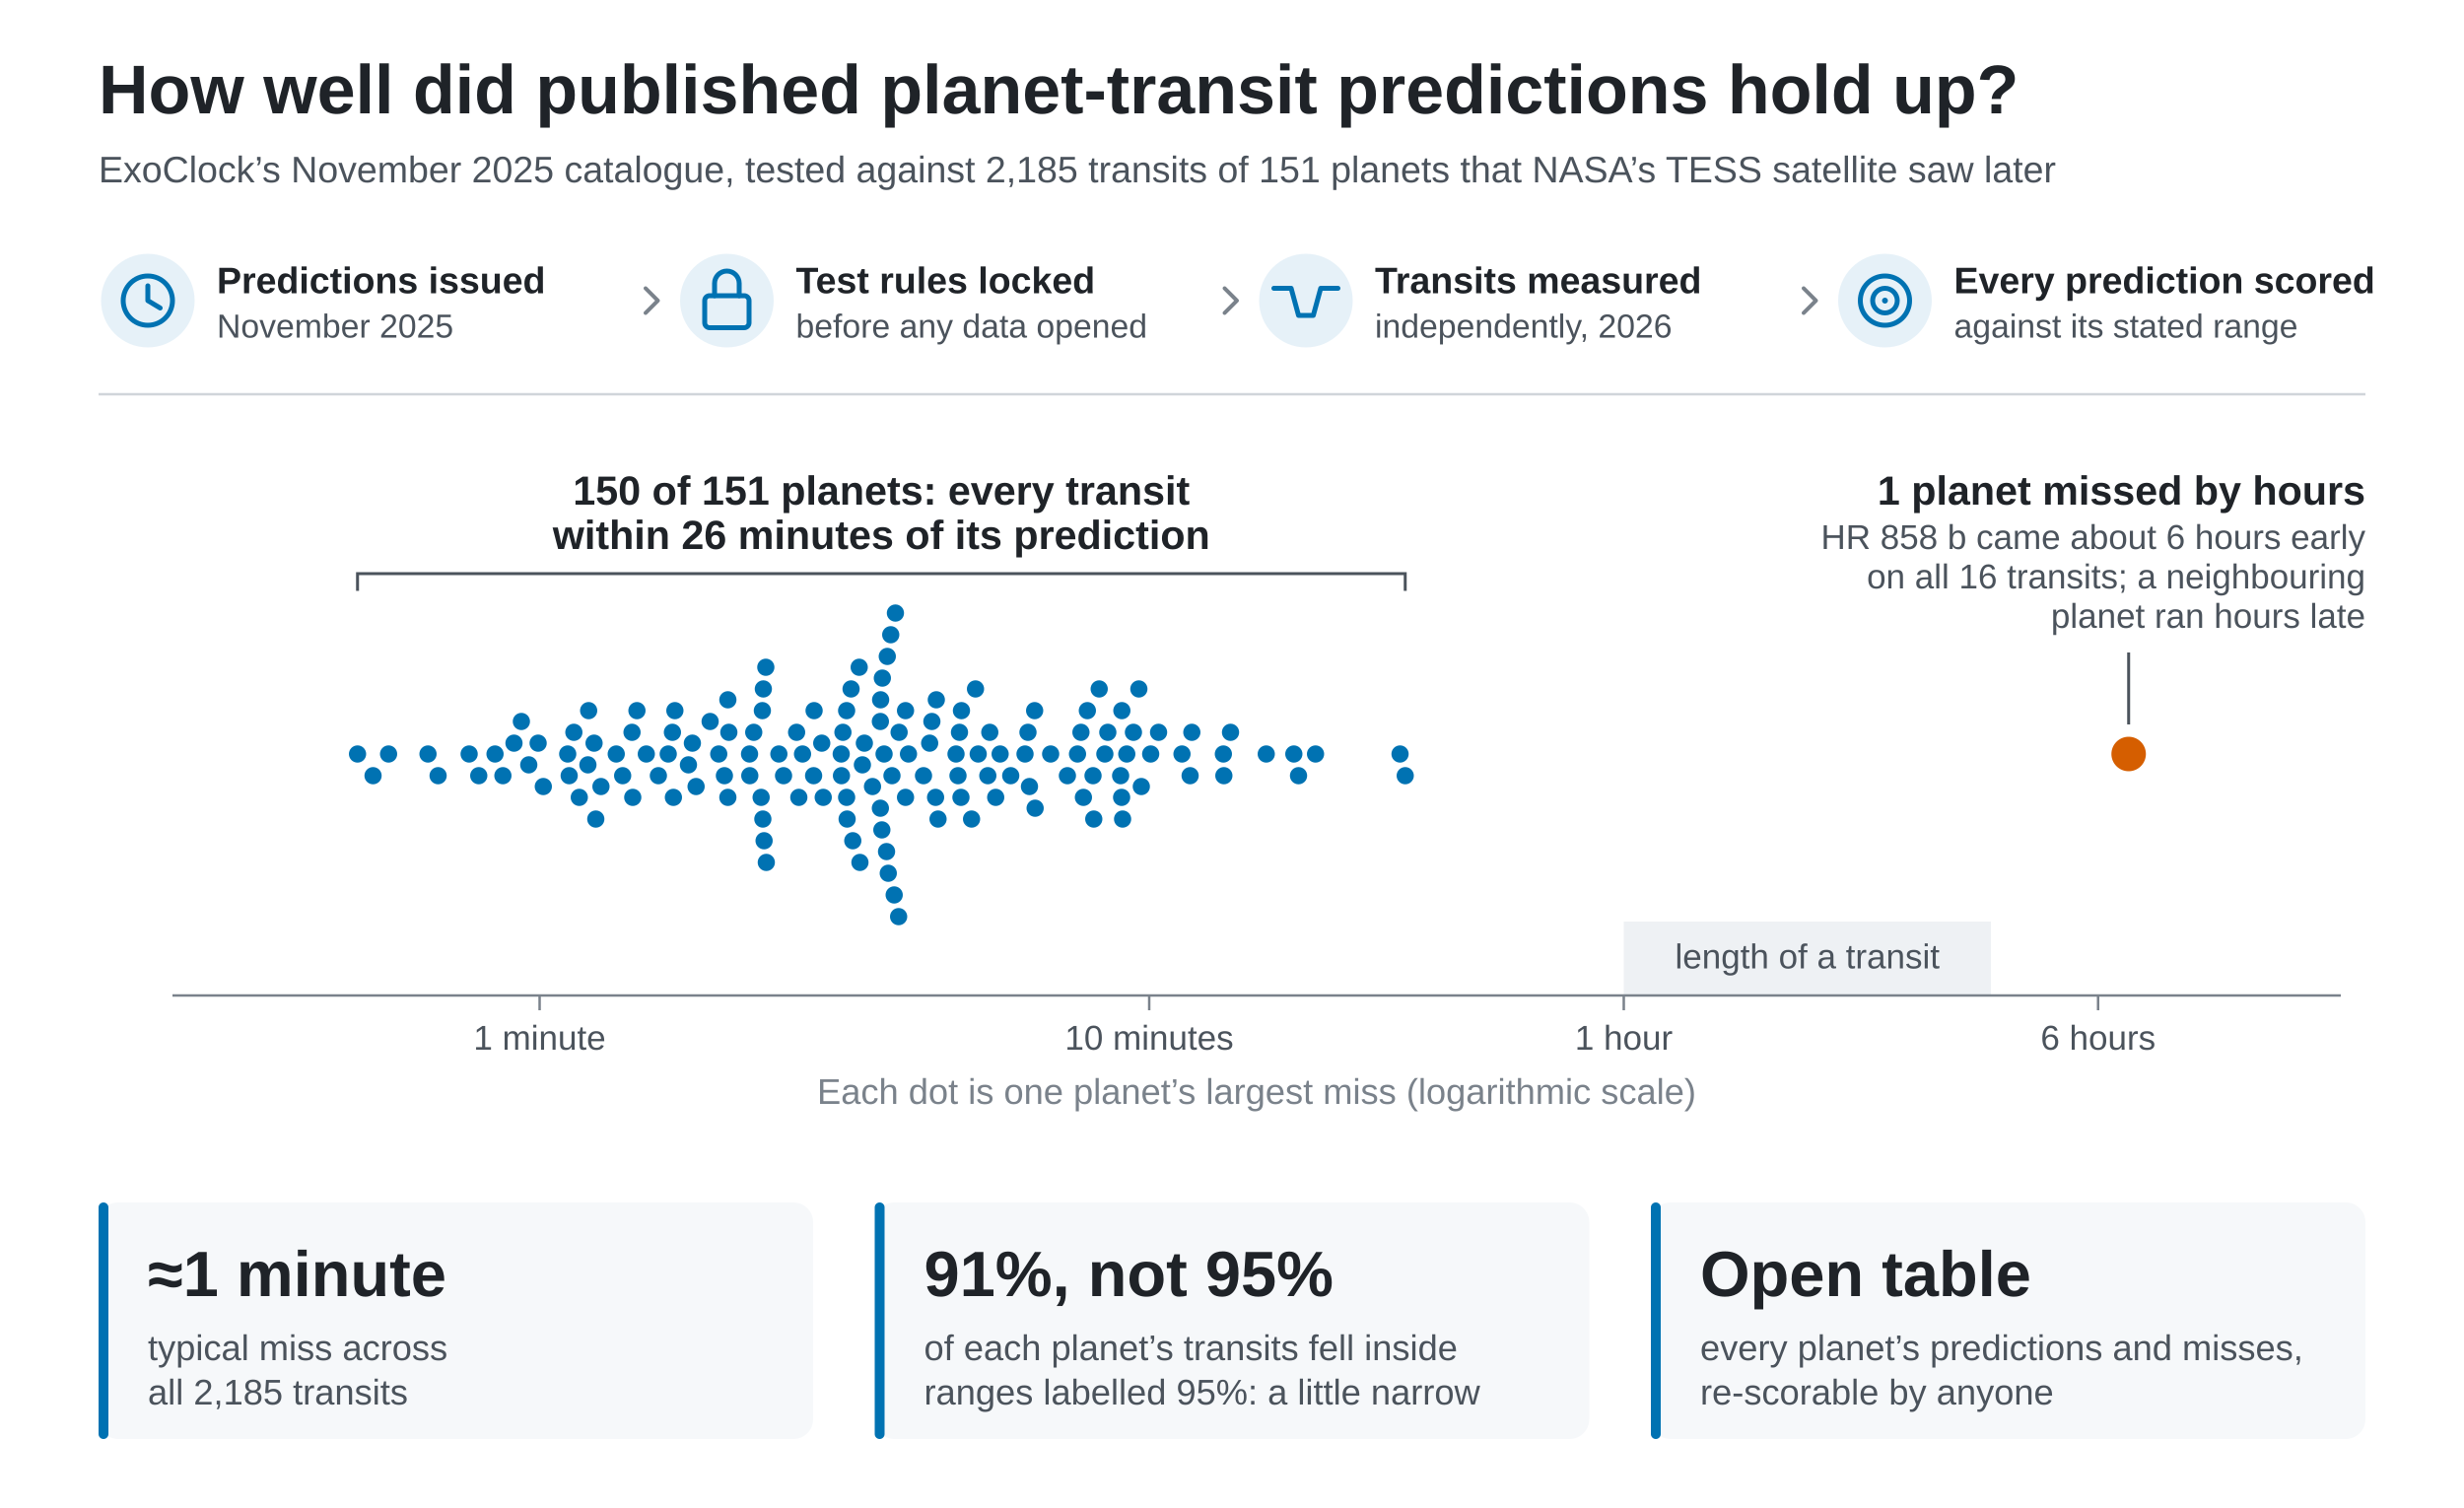
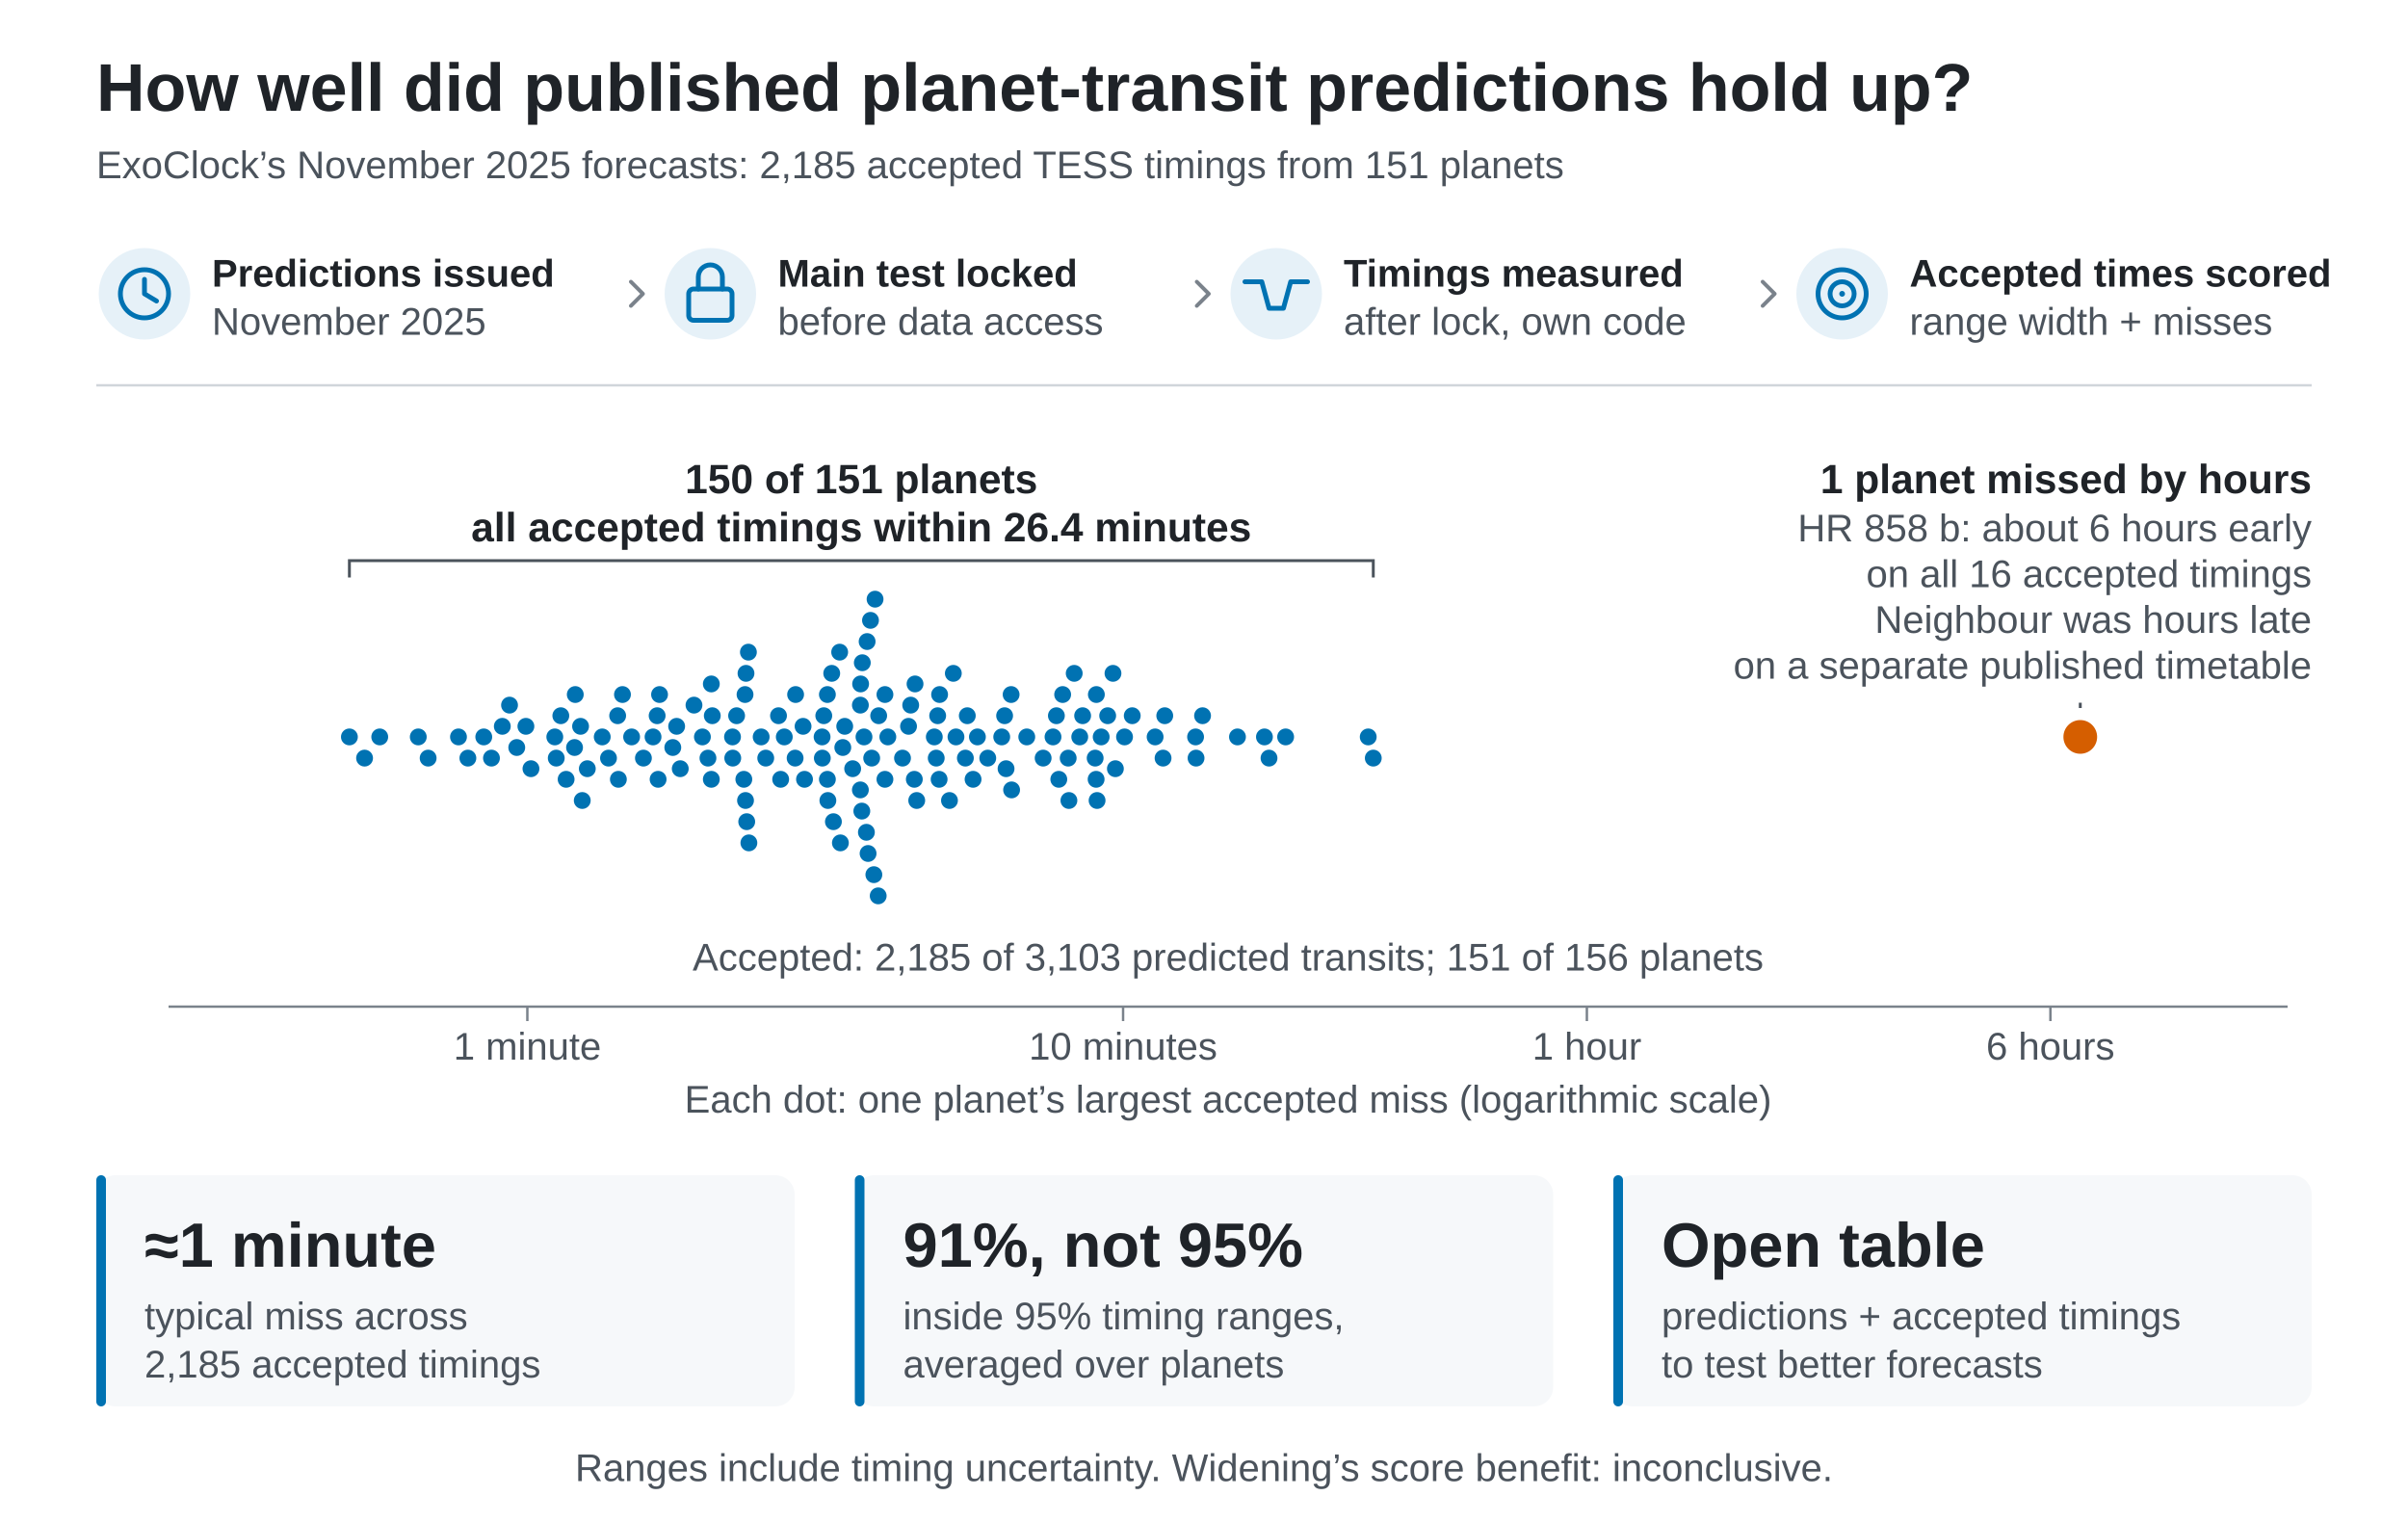
- <svg xmlns="http://www.w3.org/2000/svg" viewBox="0 0 1000 612" width="1000" height="612" font-family="'Avenir Next', 'Helvetica Neue', Arial, sans-serif">
-   <rect width="1000" height="612" fill="#ffffff" />
+ <svg xmlns="http://www.w3.org/2000/svg" viewBox="0 0 1000 632" width="1000" height="632" font-family="'Avenir Next', 'Helvetica Neue', Arial, sans-serif">
+   <rect width="1000" height="632" fill="#ffffff" />
  <text x="40.0" y="46.0" font-size="28" font-weight="600" fill="#1f2328" text-anchor="start">How well did published planet-transit predictions hold up?</text>
-   <text x="40.0" y="74.0" font-size="15" font-weight="400" fill="#4b535c" text-anchor="start">ExoClock’s November 2025 catalogue, tested against 2,185 transits of 151 planets that NASA’s TESS satellite saw later</text>
+   <text x="40.0" y="74.0" font-size="16" font-weight="400" fill="#4b535c" text-anchor="start">ExoClock’s November 2025 forecasts: 2,185 accepted TESS timings from 151 planets</text>
  <circle cx="60" cy="122" r="19" fill="#e6f1f8" />
  <circle cx="60" cy="122" r="10" stroke="#0072B2" stroke-width="2" fill="none" stroke-linecap="round" stroke-linejoin="round" />
  <path d="M60 116 V122 L65 125" stroke="#0072B2" stroke-width="2" fill="none" stroke-linecap="round" stroke-linejoin="round" />
-   <text x="88.0" y="119.0" font-size="15" font-weight="600" fill="#1f2328" text-anchor="start">Predictions issued</text>
-   <text x="88.0" y="137.0" font-size="13.5" font-weight="400" fill="#4b535c" text-anchor="start">November 2025</text>
+   <text x="88.0" y="119.0" font-size="16" font-weight="600" fill="#1f2328" text-anchor="start">Predictions issued</text>
+   <text x="88.0" y="139.0" font-size="16" font-weight="400" fill="#4b535c" text-anchor="start">November 2025</text>
  <path d="M262 117 L267 122 L262 127" stroke="#7a828b" stroke-width="1.6" fill="none" stroke-linecap="round" stroke-linejoin="round" />
  <circle cx="295" cy="122" r="19" fill="#e6f1f8" />
  <rect x="286" y="120" width="18" height="13" rx="2" stroke="#0072B2" stroke-width="2" fill="none" stroke-linecap="round" stroke-linejoin="round" />
  <path d="M290 120 V115 a5 5 0 0 1 10 0 V120" stroke="#0072B2" stroke-width="2" fill="none" stroke-linecap="round" stroke-linejoin="round" />
-   <text x="323.0" y="119.0" font-size="15" font-weight="600" fill="#1f2328" text-anchor="start">Test rules locked</text>
-   <text x="323.0" y="137.0" font-size="13.5" font-weight="400" fill="#4b535c" text-anchor="start">before any data opened</text>
+   <text x="323.0" y="119.0" font-size="16" font-weight="600" fill="#1f2328" text-anchor="start">Main test locked</text>
+   <text x="323.0" y="139.0" font-size="16" font-weight="400" fill="#4b535c" text-anchor="start">before data access</text>
  <path d="M497 117 L502 122 L497 127" stroke="#7a828b" stroke-width="1.6" fill="none" stroke-linecap="round" stroke-linejoin="round" />
  <circle cx="530" cy="122" r="19" fill="#e6f1f8" />
  <path d="M517 117 H524 L527 128 H533 L536 117 H543" stroke="#0072B2" stroke-width="2" fill="none" stroke-linecap="round" stroke-linejoin="round" />
-   <text x="558.0" y="119.0" font-size="15" font-weight="600" fill="#1f2328" text-anchor="start">Transits measured</text>
-   <text x="558.0" y="137.0" font-size="13.5" font-weight="400" fill="#4b535c" text-anchor="start">independently, 2026</text>
+   <text x="558.0" y="119.0" font-size="16" font-weight="600" fill="#1f2328" text-anchor="start">Timings measured</text>
+   <text x="558.0" y="139.0" font-size="16" font-weight="400" fill="#4b535c" text-anchor="start">after lock, own code</text>
  <path d="M732 117 L737 122 L732 127" stroke="#7a828b" stroke-width="1.6" fill="none" stroke-linecap="round" stroke-linejoin="round" />
  <circle cx="765" cy="122" r="19" fill="#e6f1f8" />
  <circle cx="765" cy="122" r="10" stroke="#0072B2" stroke-width="2" fill="none" stroke-linecap="round" stroke-linejoin="round" />
  <circle cx="765" cy="122" r="5" stroke="#0072B2" stroke-width="2" fill="none" stroke-linecap="round" stroke-linejoin="round" />
  <circle cx="765" cy="122" r="1.2" fill="#0072B2" />
-   <text x="793.0" y="119.0" font-size="15" font-weight="600" fill="#1f2328" text-anchor="start">Every prediction scored</text>
-   <text x="793.0" y="137.0" font-size="13.5" font-weight="400" fill="#4b535c" text-anchor="start">against its stated range</text>
+   <text x="793.0" y="119.0" font-size="16" font-weight="600" fill="#1f2328" text-anchor="start">Accepted times scored</text>
+   <text x="793.0" y="139.0" font-size="16" font-weight="400" fill="#4b535c" text-anchor="start">range width + misses</text>
  <line x1="40" y1="160" x2="960" y2="160" stroke="#d0d5da" stroke-width="1" />
-   <rect x="659.0" y="374" width="149.0" height="30" fill="#eef1f4" />
-   <text x="733.5" y="393.0" font-size="14" font-weight="400" fill="#4b535c" text-anchor="middle">length of a transit</text>
  <circle cx="145.1" cy="306.0" r="4.0" fill="#0072B2" stroke="#ffffff" stroke-width="1" />
  <circle cx="151.4" cy="314.8" r="4.0" fill="#0072B2" stroke="#ffffff" stroke-width="1" />
  <circle cx="157.7" cy="306.0" r="4.0" fill="#0072B2" stroke="#ffffff" stroke-width="1" />
  <circle cx="173.7" cy="306.0" r="4.0" fill="#0072B2" stroke="#ffffff" stroke-width="1" />
  <circle cx="177.8" cy="314.8" r="4.0" fill="#0072B2" stroke="#ffffff" stroke-width="1" />
  <circle cx="190.4" cy="306.0" r="4.0" fill="#0072B2" stroke="#ffffff" stroke-width="1" />
  <circle cx="194.3" cy="314.8" r="4.0" fill="#0072B2" stroke="#ffffff" stroke-width="1" />
  <circle cx="200.9" cy="306.0" r="4.0" fill="#0072B2" stroke="#ffffff" stroke-width="1" />
  <circle cx="204.1" cy="314.8" r="4.0" fill="#0072B2" stroke="#ffffff" stroke-width="1" />
  <circle cx="208.6" cy="301.6" r="4.0" fill="#0072B2" stroke="#ffffff" stroke-width="1" />
  <circle cx="211.6" cy="292.8" r="4.0" fill="#0072B2" stroke="#ffffff" stroke-width="1" />
  <circle cx="214.6" cy="310.4" r="4.0" fill="#0072B2" stroke="#ffffff" stroke-width="1" />
  <circle cx="218.4" cy="301.6" r="4.0" fill="#0072B2" stroke="#ffffff" stroke-width="1" />
  <circle cx="220.5" cy="319.2" r="4.0" fill="#0072B2" stroke="#ffffff" stroke-width="1" />
  <circle cx="230.4" cy="306.0" r="4.0" fill="#0072B2" stroke="#ffffff" stroke-width="1" />
  <circle cx="231.0" cy="314.8" r="4.0" fill="#0072B2" stroke="#ffffff" stroke-width="1" />
  <circle cx="232.9" cy="297.2" r="4.0" fill="#0072B2" stroke="#ffffff" stroke-width="1" />
  <circle cx="235.1" cy="323.6" r="4.0" fill="#0072B2" stroke="#ffffff" stroke-width="1" />
  <circle cx="238.6" cy="310.4" r="4.0" fill="#0072B2" stroke="#ffffff" stroke-width="1" />
  <circle cx="238.9" cy="288.4" r="4.0" fill="#0072B2" stroke="#ffffff" stroke-width="1" />
  <circle cx="241.1" cy="301.6" r="4.0" fill="#0072B2" stroke="#ffffff" stroke-width="1" />
  <circle cx="241.8" cy="332.4" r="4.0" fill="#0072B2" stroke="#ffffff" stroke-width="1" />
  <circle cx="243.9" cy="319.2" r="4.0" fill="#0072B2" stroke="#ffffff" stroke-width="1" />
  <circle cx="250.1" cy="306.0" r="4.0" fill="#0072B2" stroke="#ffffff" stroke-width="1" />
  <circle cx="252.7" cy="314.8" r="4.0" fill="#0072B2" stroke="#ffffff" stroke-width="1" />
  <circle cx="256.5" cy="297.2" r="4.0" fill="#0072B2" stroke="#ffffff" stroke-width="1" />
  <circle cx="256.8" cy="323.6" r="4.0" fill="#0072B2" stroke="#ffffff" stroke-width="1" />
  <circle cx="258.5" cy="288.4" r="4.0" fill="#0072B2" stroke="#ffffff" stroke-width="1" />
  <circle cx="262.3" cy="306.0" r="4.0" fill="#0072B2" stroke="#ffffff" stroke-width="1" />
  <circle cx="267.2" cy="314.8" r="4.0" fill="#0072B2" stroke="#ffffff" stroke-width="1" />
  <circle cx="271.2" cy="306.0" r="4.0" fill="#0072B2" stroke="#ffffff" stroke-width="1" />
  <circle cx="272.9" cy="297.2" r="4.0" fill="#0072B2" stroke="#ffffff" stroke-width="1" />
  <circle cx="273.3" cy="323.6" r="4.0" fill="#0072B2" stroke="#ffffff" stroke-width="1" />
  <circle cx="273.9" cy="288.4" r="4.0" fill="#0072B2" stroke="#ffffff" stroke-width="1" />
  <circle cx="279.4" cy="310.4" r="4.0" fill="#0072B2" stroke="#ffffff" stroke-width="1" />
  <circle cx="281.0" cy="301.6" r="4.0" fill="#0072B2" stroke="#ffffff" stroke-width="1" />
  <circle cx="282.5" cy="319.2" r="4.0" fill="#0072B2" stroke="#ffffff" stroke-width="1" />
  <circle cx="288.2" cy="292.8" r="4.0" fill="#0072B2" stroke="#ffffff" stroke-width="1" />
  <circle cx="291.7" cy="306.0" r="4.0" fill="#0072B2" stroke="#ffffff" stroke-width="1" />
  <circle cx="294.0" cy="314.8" r="4.0" fill="#0072B2" stroke="#ffffff" stroke-width="1" />
  <circle cx="295.4" cy="323.6" r="4.0" fill="#0072B2" stroke="#ffffff" stroke-width="1" />
  <circle cx="295.4" cy="284.0" r="4.0" fill="#0072B2" stroke="#ffffff" stroke-width="1" />
  <circle cx="295.8" cy="297.2" r="4.0" fill="#0072B2" stroke="#ffffff" stroke-width="1" />
  <circle cx="304.2" cy="306.0" r="4.0" fill="#0072B2" stroke="#ffffff" stroke-width="1" />
  <circle cx="304.3" cy="314.8" r="4.0" fill="#0072B2" stroke="#ffffff" stroke-width="1" />
  <circle cx="305.9" cy="297.2" r="4.0" fill="#0072B2" stroke="#ffffff" stroke-width="1" />
  <circle cx="308.9" cy="323.6" r="4.0" fill="#0072B2" stroke="#ffffff" stroke-width="1" />
  <circle cx="309.4" cy="288.4" r="4.0" fill="#0072B2" stroke="#ffffff" stroke-width="1" />
  <circle cx="309.6" cy="332.4" r="4.0" fill="#0072B2" stroke="#ffffff" stroke-width="1" />
  <circle cx="309.8" cy="279.6" r="4.0" fill="#0072B2" stroke="#ffffff" stroke-width="1" />
  <circle cx="310.1" cy="341.2" r="4.0" fill="#0072B2" stroke="#ffffff" stroke-width="1" />
  <circle cx="310.8" cy="270.8" r="4.0" fill="#0072B2" stroke="#ffffff" stroke-width="1" />
  <circle cx="311.0" cy="350.0" r="4.0" fill="#0072B2" stroke="#ffffff" stroke-width="1" />
  <circle cx="316.1" cy="306.0" r="4.0" fill="#0072B2" stroke="#ffffff" stroke-width="1" />
  <circle cx="318.0" cy="314.8" r="4.0" fill="#0072B2" stroke="#ffffff" stroke-width="1" />
  <circle cx="323.3" cy="297.2" r="4.0" fill="#0072B2" stroke="#ffffff" stroke-width="1" />
  <circle cx="324.2" cy="323.6" r="4.0" fill="#0072B2" stroke="#ffffff" stroke-width="1" />
  <circle cx="325.7" cy="306.0" r="4.0" fill="#0072B2" stroke="#ffffff" stroke-width="1" />
  <circle cx="330.2" cy="314.8" r="4.0" fill="#0072B2" stroke="#ffffff" stroke-width="1" />
  <circle cx="330.4" cy="288.4" r="4.0" fill="#0072B2" stroke="#ffffff" stroke-width="1" />
  <circle cx="333.5" cy="301.6" r="4.0" fill="#0072B2" stroke="#ffffff" stroke-width="1" />
  <circle cx="334.1" cy="323.6" r="4.0" fill="#0072B2" stroke="#ffffff" stroke-width="1" />
  <circle cx="341.4" cy="306.0" r="4.0" fill="#0072B2" stroke="#ffffff" stroke-width="1" />
  <circle cx="341.5" cy="314.8" r="4.0" fill="#0072B2" stroke="#ffffff" stroke-width="1" />
  <circle cx="342.1" cy="297.2" r="4.0" fill="#0072B2" stroke="#ffffff" stroke-width="1" />
  <circle cx="343.6" cy="323.6" r="4.0" fill="#0072B2" stroke="#ffffff" stroke-width="1" />
  <circle cx="343.6" cy="288.4" r="4.0" fill="#0072B2" stroke="#ffffff" stroke-width="1" />
  <circle cx="343.8" cy="332.4" r="4.0" fill="#0072B2" stroke="#ffffff" stroke-width="1" />
  <circle cx="345.4" cy="279.6" r="4.0" fill="#0072B2" stroke="#ffffff" stroke-width="1" />
  <circle cx="346.1" cy="341.2" r="4.0" fill="#0072B2" stroke="#ffffff" stroke-width="1" />
  <circle cx="348.7" cy="270.8" r="4.0" fill="#0072B2" stroke="#ffffff" stroke-width="1" />
  <circle cx="349.0" cy="350.0" r="4.0" fill="#0072B2" stroke="#ffffff" stroke-width="1" />
  <circle cx="350.0" cy="310.4" r="4.0" fill="#0072B2" stroke="#ffffff" stroke-width="1" />
  <circle cx="350.8" cy="301.6" r="4.0" fill="#0072B2" stroke="#ffffff" stroke-width="1" />
  <circle cx="354.1" cy="319.2" r="4.0" fill="#0072B2" stroke="#ffffff" stroke-width="1" />
  <circle cx="357.3" cy="292.8" r="4.0" fill="#0072B2" stroke="#ffffff" stroke-width="1" />
  <circle cx="357.3" cy="328.0" r="4.0" fill="#0072B2" stroke="#ffffff" stroke-width="1" />
  <circle cx="357.4" cy="284.0" r="4.0" fill="#0072B2" stroke="#ffffff" stroke-width="1" />
  <circle cx="357.9" cy="336.8" r="4.0" fill="#0072B2" stroke="#ffffff" stroke-width="1" />
  <circle cx="358.1" cy="275.2" r="4.0" fill="#0072B2" stroke="#ffffff" stroke-width="1" />
  <circle cx="358.8" cy="306.0" r="4.0" fill="#0072B2" stroke="#ffffff" stroke-width="1" />
  <circle cx="359.8" cy="345.6" r="4.0" fill="#0072B2" stroke="#ffffff" stroke-width="1" />
  <circle cx="360.1" cy="266.4" r="4.0" fill="#0072B2" stroke="#ffffff" stroke-width="1" />
  <circle cx="360.5" cy="354.4" r="4.0" fill="#0072B2" stroke="#ffffff" stroke-width="1" />
  <circle cx="361.5" cy="257.6" r="4.0" fill="#0072B2" stroke="#ffffff" stroke-width="1" />
  <circle cx="362.0" cy="314.8" r="4.0" fill="#0072B2" stroke="#ffffff" stroke-width="1" />
  <circle cx="362.9" cy="363.2" r="4.0" fill="#0072B2" stroke="#ffffff" stroke-width="1" />
  <circle cx="363.4" cy="248.8" r="4.0" fill="#0072B2" stroke="#ffffff" stroke-width="1" />
  <circle cx="364.7" cy="372.0" r="4.0" fill="#0072B2" stroke="#ffffff" stroke-width="1" />
  <circle cx="364.9" cy="297.2" r="4.0" fill="#0072B2" stroke="#ffffff" stroke-width="1" />
  <circle cx="367.5" cy="323.6" r="4.0" fill="#0072B2" stroke="#ffffff" stroke-width="1" />
  <circle cx="367.5" cy="288.4" r="4.0" fill="#0072B2" stroke="#ffffff" stroke-width="1" />
  <circle cx="368.7" cy="306.0" r="4.0" fill="#0072B2" stroke="#ffffff" stroke-width="1" />
  <circle cx="374.8" cy="314.8" r="4.0" fill="#0072B2" stroke="#ffffff" stroke-width="1" />
  <circle cx="377.3" cy="301.6" r="4.0" fill="#0072B2" stroke="#ffffff" stroke-width="1" />
  <circle cx="378.2" cy="292.8" r="4.0" fill="#0072B2" stroke="#ffffff" stroke-width="1" />
  <circle cx="379.7" cy="323.6" r="4.0" fill="#0072B2" stroke="#ffffff" stroke-width="1" />
  <circle cx="380.0" cy="284.0" r="4.0" fill="#0072B2" stroke="#ffffff" stroke-width="1" />
  <circle cx="380.7" cy="332.4" r="4.0" fill="#0072B2" stroke="#ffffff" stroke-width="1" />
  <circle cx="388.0" cy="306.0" r="4.0" fill="#0072B2" stroke="#ffffff" stroke-width="1" />
  <circle cx="388.8" cy="314.8" r="4.0" fill="#0072B2" stroke="#ffffff" stroke-width="1" />
  <circle cx="389.4" cy="297.2" r="4.0" fill="#0072B2" stroke="#ffffff" stroke-width="1" />
  <circle cx="390.0" cy="323.6" r="4.0" fill="#0072B2" stroke="#ffffff" stroke-width="1" />
  <circle cx="390.2" cy="288.4" r="4.0" fill="#0072B2" stroke="#ffffff" stroke-width="1" />
  <circle cx="394.3" cy="332.4" r="4.0" fill="#0072B2" stroke="#ffffff" stroke-width="1" />
  <circle cx="395.9" cy="279.6" r="4.0" fill="#0072B2" stroke="#ffffff" stroke-width="1" />
  <circle cx="397.0" cy="306.0" r="4.0" fill="#0072B2" stroke="#ffffff" stroke-width="1" />
  <circle cx="400.9" cy="314.8" r="4.0" fill="#0072B2" stroke="#ffffff" stroke-width="1" />
  <circle cx="401.7" cy="297.2" r="4.0" fill="#0072B2" stroke="#ffffff" stroke-width="1" />
  <circle cx="404.1" cy="323.6" r="4.0" fill="#0072B2" stroke="#ffffff" stroke-width="1" />
  <circle cx="405.9" cy="306.0" r="4.0" fill="#0072B2" stroke="#ffffff" stroke-width="1" />
  <circle cx="410.2" cy="314.8" r="4.0" fill="#0072B2" stroke="#ffffff" stroke-width="1" />
  <circle cx="416.0" cy="306.0" r="4.0" fill="#0072B2" stroke="#ffffff" stroke-width="1" />
  <circle cx="417.2" cy="297.2" r="4.0" fill="#0072B2" stroke="#ffffff" stroke-width="1" />
  <circle cx="417.8" cy="319.2" r="4.0" fill="#0072B2" stroke="#ffffff" stroke-width="1" />
  <circle cx="419.9" cy="288.4" r="4.0" fill="#0072B2" stroke="#ffffff" stroke-width="1" />
  <circle cx="420.1" cy="328.0" r="4.0" fill="#0072B2" stroke="#ffffff" stroke-width="1" />
  <circle cx="426.4" cy="306.0" r="4.0" fill="#0072B2" stroke="#ffffff" stroke-width="1" />
  <circle cx="433.2" cy="314.8" r="4.0" fill="#0072B2" stroke="#ffffff" stroke-width="1" />
  <circle cx="437.3" cy="306.0" r="4.0" fill="#0072B2" stroke="#ffffff" stroke-width="1" />
  <circle cx="438.7" cy="297.2" r="4.0" fill="#0072B2" stroke="#ffffff" stroke-width="1" />
  <circle cx="439.7" cy="323.6" r="4.0" fill="#0072B2" stroke="#ffffff" stroke-width="1" />
  <circle cx="441.3" cy="288.4" r="4.0" fill="#0072B2" stroke="#ffffff" stroke-width="1" />
  <circle cx="443.6" cy="314.8" r="4.0" fill="#0072B2" stroke="#ffffff" stroke-width="1" />
  <circle cx="443.9" cy="332.4" r="4.0" fill="#0072B2" stroke="#ffffff" stroke-width="1" />
  <circle cx="446.1" cy="279.6" r="4.0" fill="#0072B2" stroke="#ffffff" stroke-width="1" />
  <circle cx="448.4" cy="306.0" r="4.0" fill="#0072B2" stroke="#ffffff" stroke-width="1" />
  <circle cx="449.6" cy="297.2" r="4.0" fill="#0072B2" stroke="#ffffff" stroke-width="1" />
  <circle cx="454.8" cy="314.8" r="4.0" fill="#0072B2" stroke="#ffffff" stroke-width="1" />
  <circle cx="455.2" cy="323.6" r="4.0" fill="#0072B2" stroke="#ffffff" stroke-width="1" />
  <circle cx="455.3" cy="288.4" r="4.0" fill="#0072B2" stroke="#ffffff" stroke-width="1" />
  <circle cx="455.6" cy="332.4" r="4.0" fill="#0072B2" stroke="#ffffff" stroke-width="1" />
  <circle cx="457.3" cy="306.0" r="4.0" fill="#0072B2" stroke="#ffffff" stroke-width="1" />
  <circle cx="460.0" cy="297.2" r="4.0" fill="#0072B2" stroke="#ffffff" stroke-width="1" />
  <circle cx="462.2" cy="279.6" r="4.0" fill="#0072B2" stroke="#ffffff" stroke-width="1" />
  <circle cx="463.2" cy="319.2" r="4.0" fill="#0072B2" stroke="#ffffff" stroke-width="1" />
  <circle cx="467.0" cy="306.0" r="4.0" fill="#0072B2" stroke="#ffffff" stroke-width="1" />
  <circle cx="470.2" cy="297.2" r="4.0" fill="#0072B2" stroke="#ffffff" stroke-width="1" />
  <circle cx="479.7" cy="306.0" r="4.0" fill="#0072B2" stroke="#ffffff" stroke-width="1" />
  <circle cx="483.0" cy="314.8" r="4.0" fill="#0072B2" stroke="#ffffff" stroke-width="1" />
  <circle cx="483.7" cy="297.2" r="4.0" fill="#0072B2" stroke="#ffffff" stroke-width="1" />
  <circle cx="496.5" cy="306.0" r="4.0" fill="#0072B2" stroke="#ffffff" stroke-width="1" />
  <circle cx="496.7" cy="314.8" r="4.0" fill="#0072B2" stroke="#ffffff" stroke-width="1" />
  <circle cx="499.4" cy="297.2" r="4.0" fill="#0072B2" stroke="#ffffff" stroke-width="1" />
  <circle cx="513.9" cy="306.0" r="4.0" fill="#0072B2" stroke="#ffffff" stroke-width="1" />
  <circle cx="525.1" cy="306.0" r="4.0" fill="#0072B2" stroke="#ffffff" stroke-width="1" />
  <circle cx="527.0" cy="314.8" r="4.0" fill="#0072B2" stroke="#ffffff" stroke-width="1" />
  <circle cx="533.9" cy="306.0" r="4.0" fill="#0072B2" stroke="#ffffff" stroke-width="1" />
  <circle cx="568.2" cy="306.0" r="4.0" fill="#0072B2" stroke="#ffffff" stroke-width="1" />
  <circle cx="570.3" cy="314.8" r="4.0" fill="#0072B2" stroke="#ffffff" stroke-width="1" />
  <circle cx="863.9" cy="306" r="8" fill="#D55E00" stroke="#ffffff" stroke-width="2" />
  <path d="M145.1 239.8 V232.8 H570.3 V239.8" stroke="#4b535c" stroke-width="1.2" fill="none" />
-   <text x="357.7" y="204.8" font-size="16.5" font-weight="600" fill="#1f2328" text-anchor="middle">150 of 151 planets: every transit</text>
-   <text x="357.7" y="222.8" font-size="16.5" font-weight="600" fill="#1f2328" text-anchor="middle">within 26 minutes of its prediction</text>
-   <text x="960.0" y="204.8" font-size="16.5" font-weight="600" fill="#1f2328" text-anchor="end">1 planet missed by hours</text>
-   <text x="960.0" y="222.8" font-size="14" font-weight="400" fill="#4b535c" text-anchor="end">HR 858 b came about 6 hours early</text>
-   <text x="960.0" y="238.8" font-size="14" font-weight="400" fill="#4b535c" text-anchor="end">on all 16 transits; a neighbouring</text>
-   <text x="960.0" y="254.8" font-size="14" font-weight="400" fill="#4b535c" text-anchor="end">planet ran hours late</text>
-   <path d="M863.9 264.8 V294" stroke="#4b535c" stroke-width="1.2" />
-   <line x1="70" y1="404" x2="950" y2="404" stroke="#7a828b" stroke-width="1" />
-   <line x1="219.0" y1="404" x2="219.0" y2="410" stroke="#7a828b" stroke-width="1" />
-   <text x="219.0" y="426.0" font-size="14" font-weight="400" fill="#4b535c" text-anchor="middle">1 minute</text>
-   <line x1="466.4" y1="404" x2="466.4" y2="410" stroke="#7a828b" stroke-width="1" />
-   <text x="466.4" y="426.0" font-size="14" font-weight="400" fill="#4b535c" text-anchor="middle">10 minutes</text>
-   <line x1="659.0" y1="404" x2="659.0" y2="410" stroke="#7a828b" stroke-width="1" />
-   <text x="659.0" y="426.0" font-size="14" font-weight="400" fill="#4b535c" text-anchor="middle">1 hour</text>
-   <line x1="851.5" y1="404" x2="851.5" y2="410" stroke="#7a828b" stroke-width="1" />
-   <text x="851.5" y="426.0" font-size="14" font-weight="400" fill="#4b535c" text-anchor="middle">6 hours</text>
-   <text x="510.0" y="448.0" font-size="14.5" font-weight="400" fill="#7a828b" text-anchor="middle">Each dot is one planet’s largest miss (logarithmic scale)</text>
+   <text x="357.7" y="204.8" font-size="17" font-weight="600" fill="#1f2328" text-anchor="middle">150 of 151 planets</text>
+   <text x="357.7" y="224.8" font-size="17" font-weight="600" fill="#1f2328" text-anchor="middle">all accepted timings within 26.4 minutes</text>
+   <text x="960.0" y="204.8" font-size="17" font-weight="600" fill="#1f2328" text-anchor="end">1 planet missed by hours</text>
+   <text x="960.0" y="224.8" font-size="16" font-weight="400" fill="#4b535c" text-anchor="end">HR 858 b: about 6 hours early</text>
+   <text x="960.0" y="243.8" font-size="16" font-weight="400" fill="#4b535c" text-anchor="end">on all 16 accepted timings</text>
+   <text x="960.0" y="262.8" font-size="16" font-weight="400" fill="#4b535c" text-anchor="end">Neighbour was hours late</text>
+   <text x="960.0" y="281.8" font-size="16" font-weight="400" fill="#4b535c" text-anchor="end">on a separate published timetable</text>
+   <path d="M863.9 291.8 V294" stroke="#4b535c" stroke-width="1.2" />
+   <text x="510.0" y="403.0" font-size="16" font-weight="400" fill="#4b535c" text-anchor="middle">Accepted: 2,185 of 3,103 predicted transits; 151 of 156 planets</text>
+   <line x1="70" y1="418" x2="950" y2="418" stroke="#7a828b" stroke-width="1" />
+   <line x1="219.0" y1="418" x2="219.0" y2="424" stroke="#7a828b" stroke-width="1" />
+   <text x="219.0" y="440.0" font-size="16" font-weight="400" fill="#4b535c" text-anchor="middle">1 minute</text>
+   <line x1="466.4" y1="418" x2="466.4" y2="424" stroke="#7a828b" stroke-width="1" />
+   <text x="466.4" y="440.0" font-size="16" font-weight="400" fill="#4b535c" text-anchor="middle">10 minutes</text>
+   <line x1="659.0" y1="418" x2="659.0" y2="424" stroke="#7a828b" stroke-width="1" />
+   <text x="659.0" y="440.0" font-size="16" font-weight="400" fill="#4b535c" text-anchor="middle">1 hour</text>
+   <line x1="851.5" y1="418" x2="851.5" y2="424" stroke="#7a828b" stroke-width="1" />
+   <text x="851.5" y="440.0" font-size="16" font-weight="400" fill="#4b535c" text-anchor="middle">6 hours</text>
+   <text x="510.0" y="462.0" font-size="16" font-weight="400" fill="#4b535c" text-anchor="middle">Each dot: one planet’s largest accepted miss (logarithmic scale)</text>
  <rect x="40" y="488" width="290" height="96" rx="8" fill="#f6f8fa" />
  <rect x="40" y="488" width="4" height="96" rx="2" fill="#0072B2" />
  <text x="60.0" y="526.0" font-size="26" font-weight="600" fill="#1f2328" text-anchor="start">≈1 minute</text>
-   <text x="60.0" y="552.0" font-size="14.5" font-weight="400" fill="#4b535c" text-anchor="start">typical miss across</text>
-   <text x="60.0" y="570.0" font-size="14.5" font-weight="400" fill="#4b535c" text-anchor="start">all 2,185 transits</text>
+   <text x="60.0" y="552.0" font-size="16" font-weight="400" fill="#4b535c" text-anchor="start">typical miss across</text>
+   <text x="60.0" y="572.0" font-size="16" font-weight="400" fill="#4b535c" text-anchor="start">2,185 accepted timings</text>
  <rect x="355" y="488" width="290" height="96" rx="8" fill="#f6f8fa" />
  <rect x="355" y="488" width="4" height="96" rx="2" fill="#0072B2" />
  <text x="375.0" y="526.0" font-size="26" font-weight="600" fill="#1f2328" text-anchor="start">91%, not 95%</text>
-   <text x="375.0" y="552.0" font-size="14.5" font-weight="400" fill="#4b535c" text-anchor="start">of each planet’s transits fell inside</text>
-   <text x="375.0" y="570.0" font-size="14.5" font-weight="400" fill="#4b535c" text-anchor="start">ranges labelled 95%: a little narrow</text>
+   <text x="375.0" y="552.0" font-size="16" font-weight="400" fill="#4b535c" text-anchor="start">inside 95% timing ranges,</text>
+   <text x="375.0" y="572.0" font-size="16" font-weight="400" fill="#4b535c" text-anchor="start">averaged over planets</text>
  <rect x="670" y="488" width="290" height="96" rx="8" fill="#f6f8fa" />
  <rect x="670" y="488" width="4" height="96" rx="2" fill="#0072B2" />
  <text x="690.0" y="526.0" font-size="26" font-weight="600" fill="#1f2328" text-anchor="start">Open table</text>
-   <text x="690.0" y="552.0" font-size="14.5" font-weight="400" fill="#4b535c" text-anchor="start">every planet’s predictions and misses,</text>
-   <text x="690.0" y="570.0" font-size="14.5" font-weight="400" fill="#4b535c" text-anchor="start">re-scorable by anyone</text>
+   <text x="690.0" y="552.0" font-size="16" font-weight="400" fill="#4b535c" text-anchor="start">predictions + accepted timings</text>
+   <text x="690.0" y="572.0" font-size="16" font-weight="400" fill="#4b535c" text-anchor="start">to test better forecasts</text>
+   <text x="500.0" y="615.0" font-size="16" font-weight="400" fill="#4b535c" text-anchor="middle">Ranges include timing uncertainty. Widening’s score benefit: inconclusive.</text>
</svg>
